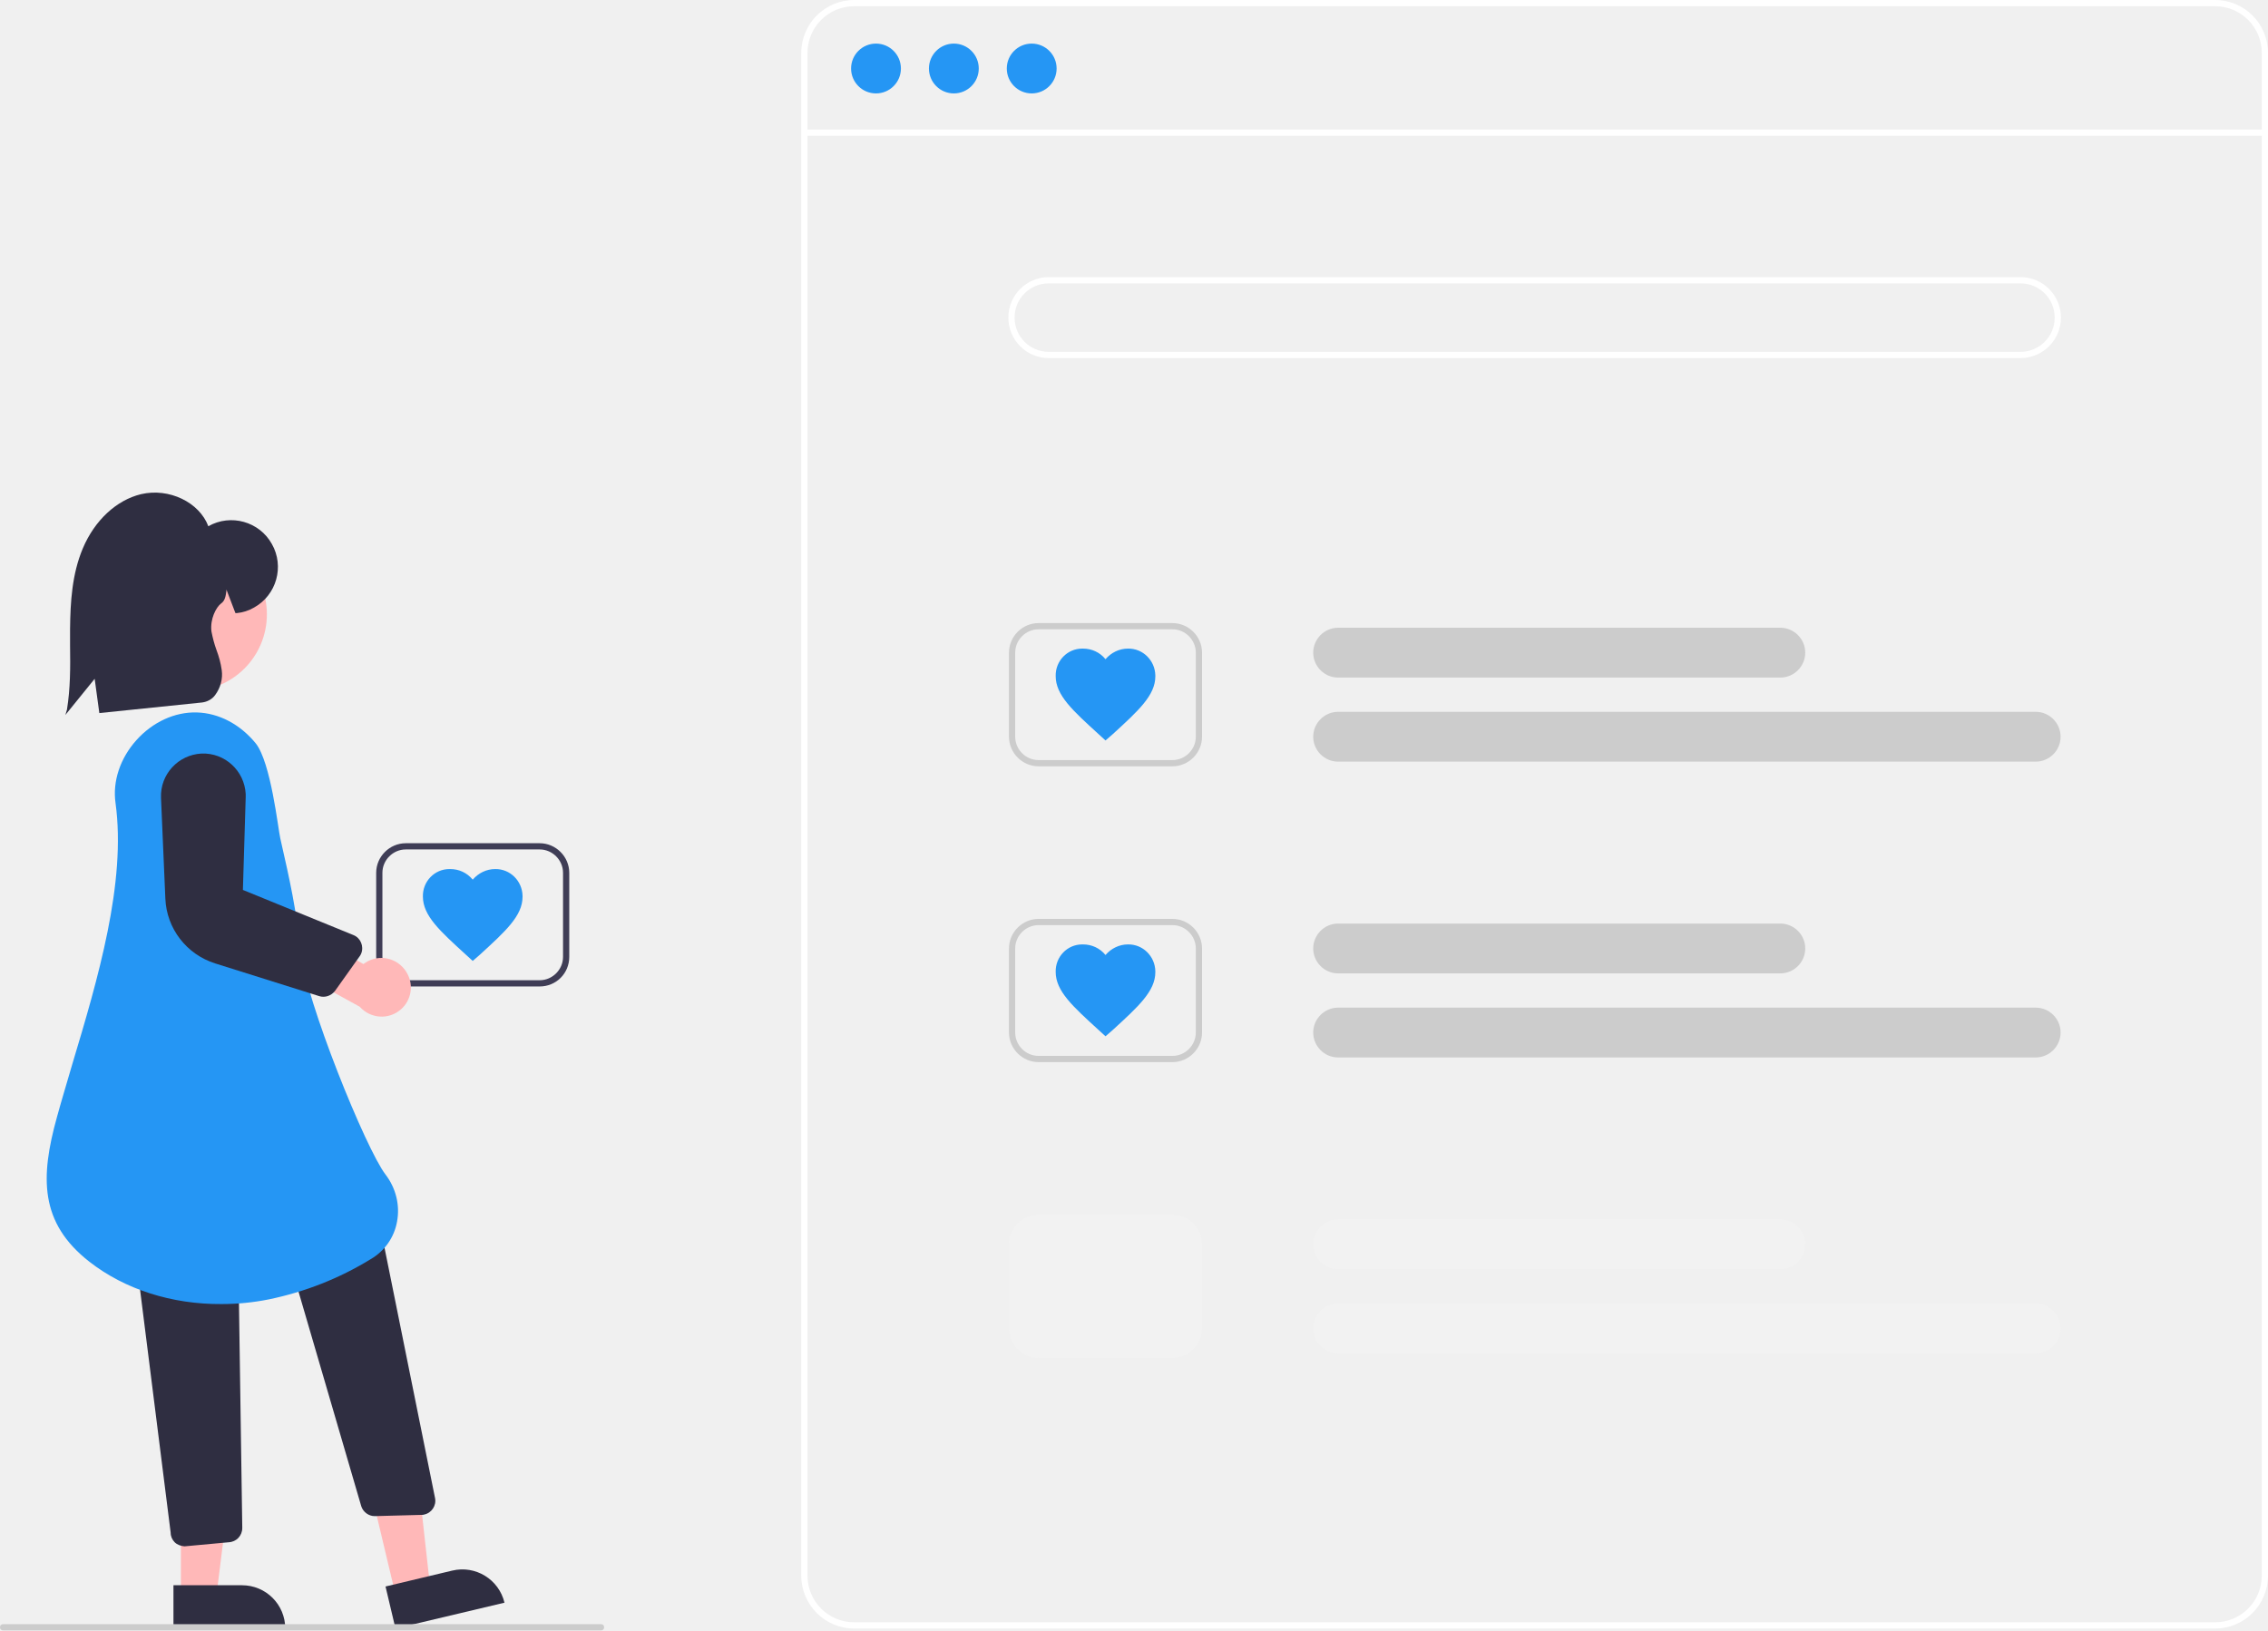
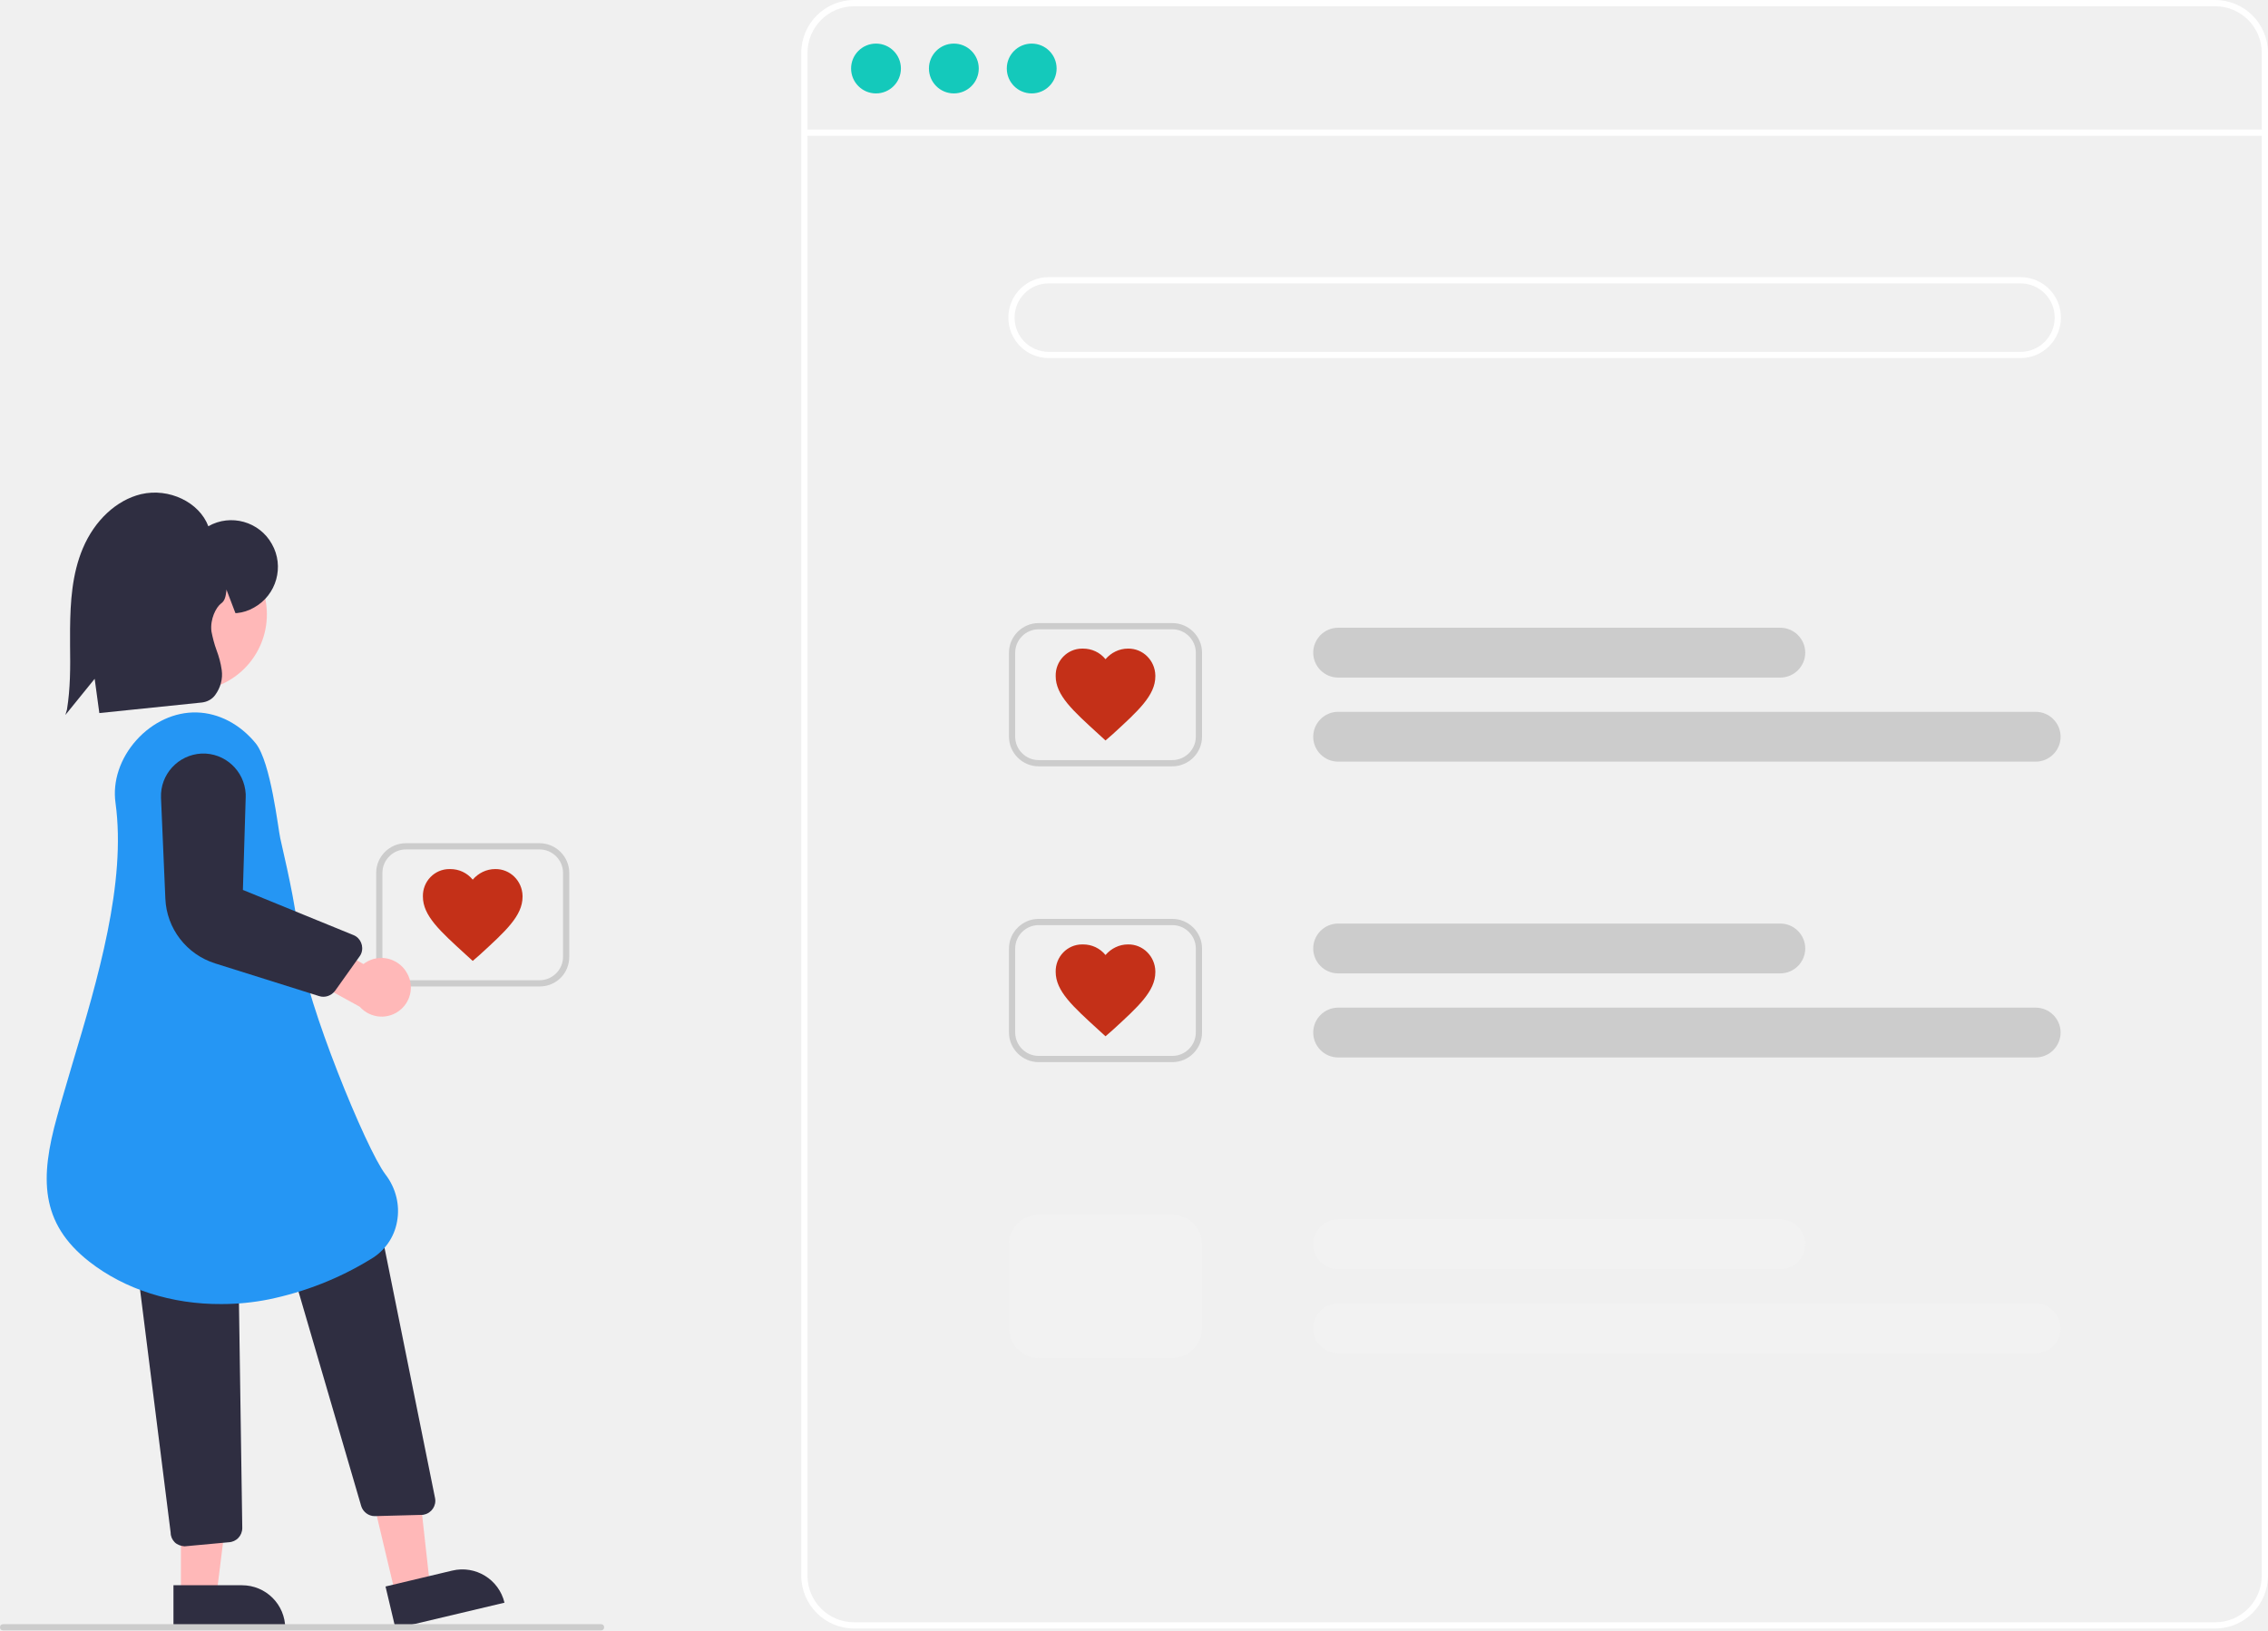
<svg xmlns="http://www.w3.org/2000/svg" version="1.1" id="Layer_1" x="0px" y="0px" viewBox="0 0 728.3 523.6" style="enable-background:new 0 0 728.3 523.6;" xml:space="preserve">
  <style type="text/css">
	.st0{fill:#FFFFFF;}
- 	.st1{fill:#2596F4;}
+ 	.st1{fill:#14C9BB;}
	.st2{fill:#CCCCCC;}
	.st3{fill:#F2F2F2;}
- 	.st4{fill:#3F3D56;}
+ 	.st4{fill:#C43018;}
	.st5{fill:#FFB8B8;}
	.st6{fill:#2F2E41;}
+ 	.st7{fill:#2596F4;}
</style>
  <path class="st0" d="M711.3,523h-437c-9.4,0-17-7.6-17-17V17c0-9.4,7.6-17,17-17h437c9.4,0,17,7.6,17,17v489  C728.3,515.4,720.7,523,711.3,523z M274.3,2c-8.3,0-15,6.7-15,15v489c0,8.3,6.7,15,15,15h437c8.3,0,15-6.7,15-15V17  c0-8.3-6.7-15-15-15H274.3z" />
  <rect x="258.3" y="41.6" class="st0" width="469" height="2" />
  <circle class="st1" cx="281.3" cy="22" r="8" />
  <circle class="st1" cx="306.3" cy="22" r="8" />
  <circle class="st1" cx="331.3" cy="22" r="8" />
  <path class="st0" d="M648.8,115h-312c-7.2,0-13-5.8-13-13s5.8-13,13-13h312c7.2,0,13,5.8,13,13S656,115,648.8,115z M336.8,91  c-6.1,0-11,4.9-11,11s4.9,11,11,11h312c6.1,0,11-4.9,11-11s-4.9-11-11-11H336.8z" />
  <path class="st2" d="M571.7,217.6h-142c-4.4,0-8-3.6-8-8s3.6-8,8-8h142c4.4,0,8,3.6,8,8S576.1,217.6,571.7,217.6z" />
  <path class="st2" d="M653.7,244.6h-224c-4.4,0-8-3.6-8-8s3.6-8,8-8h224c4.4,0,8,3.6,8,8S658.1,244.6,653.7,244.6z" />
  <path class="st2" d="M376.5,246.1h-43c-5.2,0-9.5-4.3-9.5-9.5v-27c0-5.2,4.3-9.5,9.5-9.5h43c5.2,0,9.5,4.3,9.5,9.5v27  C386,241.8,381.7,246.1,376.5,246.1z M333.5,202.1c-4.1,0-7.5,3.4-7.5,7.5v27c0,4.1,3.4,7.5,7.5,7.5h43c4.1,0,7.5-3.4,7.5-7.5v-27  c0-4.1-3.4-7.5-7.5-7.5H333.5z" />
  <path class="st2" d="M571.7,312.6h-142c-4.4,0-8-3.6-8-8s3.6-8,8-8h142c4.4,0,8,3.6,8,8S576.1,312.6,571.7,312.6z" />
  <path class="st2" d="M653.7,339.6h-224c-4.4,0-8-3.6-8-8s3.6-8,8-8h224c4.4,0,8,3.6,8,8S658.1,339.6,653.7,339.6z" />
  <path class="st2" d="M376.5,341.1h-43c-5.2,0-9.5-4.3-9.5-9.5v-27c0-5.2,4.3-9.5,9.5-9.5h43c5.2,0,9.5,4.3,9.5,9.5v27  C386,336.8,381.7,341.1,376.5,341.1z M333.5,297.1c-4.1,0-7.5,3.4-7.5,7.5v27c0,4.1,3.4,7.5,7.5,7.5h43c4.1,0,7.5-3.4,7.5-7.5v-27  c0-4.1-3.4-7.5-7.5-7.5H333.5z" />
  <path class="st3" d="M571.7,407.6h-142c-4.4,0-8-3.6-8-8s3.6-8,8-8h142c4.4,0,8,3.6,8,8S576.1,407.6,571.7,407.6z" />
  <path class="st3" d="M653.7,434.6h-224c-4.4,0-8-3.6-8-8s3.6-8,8-8h224c4.4,0,8,3.6,8,8S658.1,434.6,653.7,434.6z" />
  <path class="st3" d="M376.5,436.1h-43c-5.2,0-9.5-4.3-9.5-9.5v-27c0-5.2,4.3-9.5,9.5-9.5h43c5.2,0,9.5,4.3,9.5,9.5v27  C386,431.8,381.7,436.1,376.5,436.1z" />
-   <path class="st1" d="M355,237.8l-2.3-2.1c-8.2-7.5-13.7-12.4-13.7-18.6c-0.1-4.8,3.7-8.8,8.5-8.8c0.1,0,0.2,0,0.3,0  c2.8,0,5.4,1.2,7.2,3.4c1.8-2.1,4.4-3.4,7.2-3.4c4.8-0.1,8.7,3.8,8.8,8.6c0,0.1,0,0.2,0,0.3c0,6.1-5.4,11-13.7,18.6L355,237.8z" />
-   <path class="st1" d="M355,332.8l-2.3-2.1c-8.2-7.5-13.7-12.4-13.7-18.6c-0.1-4.8,3.7-8.8,8.5-8.8c0.1,0,0.2,0,0.3,0  c2.8,0,5.4,1.2,7.2,3.4c1.8-2.1,4.4-3.4,7.2-3.4c4.8-0.1,8.7,3.8,8.8,8.6c0,0.1,0,0.2,0,0.3c0,6.1-5.4,11-13.7,18.6L355,332.8z" />
-   <path class="st4" d="M173.3,316.8h-43c-5.2,0-9.5-4.3-9.5-9.5v-27c0-5.2,4.3-9.5,9.5-9.5h43c5.2,0,9.5,4.3,9.5,9.5v27  C182.8,312.6,178.6,316.8,173.3,316.8z M130.3,272.8c-4.1,0-7.5,3.4-7.5,7.5v27c0,4.1,3.4,7.5,7.5,7.5h43c4.1,0,7.5-3.4,7.5-7.5v-27  c0-4.1-3.4-7.5-7.5-7.5H130.3z" />
-   <path class="st1" d="M151.8,308.6l-2.3-2.1c-8.2-7.5-13.7-12.4-13.7-18.6c-0.1-4.8,3.7-8.8,8.5-8.8c0.1,0,0.2,0,0.3,0  c2.8,0,5.4,1.2,7.2,3.4c1.8-2.1,4.4-3.4,7.2-3.4c4.8-0.1,8.7,3.8,8.8,8.6c0,0.1,0,0.2,0,0.3c0,6.1-5.4,11-13.7,18.6L151.8,308.6z" />
+   <path class="st4" d="M355,237.8l-2.3-2.1c-8.2-7.5-13.7-12.4-13.7-18.6c-0.1-4.8,3.7-8.8,8.5-8.8c0.1,0,0.2,0,0.3,0  c2.8,0,5.4,1.2,7.2,3.4c1.8-2.1,4.4-3.4,7.2-3.4c4.8-0.1,8.7,3.8,8.8,8.6c0,0.1,0,0.2,0,0.3c0,6.1-5.4,11-13.7,18.6L355,237.8z" />
+   <path class="st4" d="M355,332.8l-2.3-2.1c-8.2-7.5-13.7-12.4-13.7-18.6c-0.1-4.8,3.7-8.8,8.5-8.8c0.1,0,0.2,0,0.3,0  c2.8,0,5.4,1.2,7.2,3.4c1.8-2.1,4.4-3.4,7.2-3.4c4.8-0.1,8.7,3.8,8.8,8.6c0,0.1,0,0.2,0,0.3c0,6.1-5.4,11-13.7,18.6L355,332.8z" />
+   <path class="st2" d="M173.3,316.8h-43c-5.2,0-9.5-4.3-9.5-9.5v-27c0-5.2,4.3-9.5,9.5-9.5h43c5.2,0,9.5,4.3,9.5,9.5v27  C182.8,312.6,178.6,316.8,173.3,316.8z M130.3,272.8c-4.1,0-7.5,3.4-7.5,7.5v27c0,4.1,3.4,7.5,7.5,7.5h43c4.1,0,7.5-3.4,7.5-7.5v-27  c0-4.1-3.4-7.5-7.5-7.5H130.3z" />
+   <path class="st4" d="M151.8,308.6l-2.3-2.1c-8.2-7.5-13.7-12.4-13.7-18.6c-0.1-4.8,3.7-8.8,8.5-8.8c0.1,0,0.2,0,0.3,0  c2.8,0,5.4,1.2,7.2,3.4c1.8-2.1,4.4-3.4,7.2-3.4c4.8-0.1,8.7,3.8,8.8,8.6c0,0.1,0,0.2,0,0.3c0,6.1-5.4,11-13.7,18.6L151.8,308.6z" />
  <polygon class="st5" points="127,512.1 138.1,509.5 133.2,465.3 116.8,469.2 " />
  <path class="st6" d="M162,514.7l-35,8.3l0,0l-3.2-13.5l0,0l21.4-5.1C152.7,502.6,160.2,507.2,162,514.7L162,514.7L162,514.7  L162,514.7z" />
-   <path class="st6" d="M116,483.7l-24.2-82.8l30.2-7.5l17.7,87.7c0.5,2.4-1.1,4.8-3.5,5.3c-0.2,0.1-0.5,0.1-0.8,0.1l-15,0.4  c0,0-0.1,0-0.1,0C118.4,486.9,116.6,485.6,116,483.7z" />
+   <path class="st6" d="M116,483.7l-24.2-82.8l30.2-7.5l17.7,87.7c0.5,2.4-1.1,4.8-3.5,5.3c-0.2,0.1-0.5,0.1-0.8,0.1l-15,0.4h-0.1  C118.4,486.9,116.6,485.6,116,483.7z" />
  <polygon class="st5" points="58.1,512.4 69.5,512.4 75,468.3 58.1,468.3 " />
-   <path class="st6" d="M91.6,523l-35.9,0l0,0l0-13.9l0,0l22,0C85.4,509.1,91.6,515.3,91.6,523L91.6,523L91.6,523L91.6,523z" />
-   <path class="st6" d="M56.1,495.3c-0.8-0.8-1.3-1.9-1.3-3.1l-10.4-82.6c0-2.5,2-4.5,4.5-4.5l23.2-0.2h0c2.5,0,4.5,2,4.5,4.4l1.2,81.4  c0,2.5-1.9,4.5-4.4,4.6l-14.1,1.3c0,0,0,0-0.1,0C58.1,496.5,56.9,496.1,56.1,495.3z" />
+   <path class="st6" d="M91.6,523H55.7l0,0v-13.9l0,0h22C85.4,509.1,91.6,515.3,91.6,523L91.6,523L91.6,523L91.6,523z" />
+   <path class="st6" d="M56.1,495.3c-0.8-0.8-1.3-1.9-1.3-3.1l-10.4-82.6c0-2.5,2-4.5,4.5-4.5l23.2-0.2l0,0c2.5,0,4.5,2,4.5,4.4  l1.2,81.4c0,2.5-1.9,4.5-4.4,4.6l-14.1,1.3c0,0,0,0-0.1,0C58.1,496.5,56.9,496.1,56.1,495.3z" />
  <circle class="st5" cx="61.1" cy="197.3" r="24.6" />
-   <path class="st1" d="M28.7,405.2c-16-12.5-15.8-27.1-10.4-46.5c1.5-5.5,3.2-11,4.9-16.9c8.2-27.3,17.4-58.3,13.9-83.9l0.5-0.1  l-0.5,0.1c-1-7,1.5-14.4,6.7-20.2c5.2-5.8,12.3-9.1,19.4-8.9c7.1,0.2,13.9,3.8,18.9,9.9c4.9,6.1,7.2,27.5,7.9,30.5  c3.2,14.1,5.1,22.6,6.5,36.1c1.6,16,21.1,63.9,27.3,71.9c3.3,4.3,4.7,9.8,3.7,15.1c-0.9,5.1-4,9.5-8.5,12.1  c-10.1,6.2-21.1,10.5-32.7,12.9c-5,1-10.1,1.5-15.2,1.5C55.2,418.9,40.1,414.1,28.7,405.2z" />
+   <path class="st7" d="M28.7,405.2c-16-12.5-15.8-27.1-10.4-46.5c1.5-5.5,3.2-11,4.9-16.9c8.2-27.3,17.4-58.3,13.9-83.9l0.5-0.1  l-0.5,0.1c-1-7,1.5-14.4,6.7-20.2s12.3-9.1,19.4-8.9c7.1,0.2,13.9,3.8,18.9,9.9c4.9,6.1,7.2,27.5,7.9,30.5  c3.2,14.1,5.1,22.6,6.5,36.1c1.6,16,21.1,63.9,27.3,71.9c3.3,4.3,4.7,9.8,3.7,15.1c-0.9,5.1-4,9.5-8.5,12.1  c-10.1,6.2-21.1,10.5-32.7,12.9c-5,1-10.1,1.5-15.2,1.5C55.2,418.9,40.1,414.1,28.7,405.2z" />
  <path class="st5" d="M130.8,312.7c-2.4-4.6-8.1-6.4-12.7-4c-0.5,0.3-1,0.6-1.4,0.9L98.2,299l-9.2,9.7l26.5,14.6  c3.5,3.9,9.4,4.3,13.3,0.8C132,321.3,132.9,316.5,130.8,312.7L130.8,312.7z" />
-   <path class="st6" d="M102.5,319.9l-33.4-10.5c-9.2-2.9-15.6-11.2-16-20.8l-1.4-32.4c-0.3-7.5,5.5-13.8,13-14.2  c7.5-0.3,13.8,5.5,14.2,13c0,0.3,0,0.7,0,1l-0.9,29.8l35.5,14.5c2.3,0.9,3.4,3.6,2.5,5.9c-0.1,0.3-0.3,0.6-0.5,0.9l-7.9,11.1  C106.4,319.8,104.3,320.5,102.5,319.9L102.5,319.9z" />
-   <path class="st6" d="M21.5,227.9c1.1-6.7,1.1-13.7,1-20.5c0-1.8,0-3.7,0-5.5c0.1-8.5,0.6-17.5,4.1-25.8c3.8-9,10.8-15.5,18.7-17.4  c9-2.1,18.7,2.6,21.6,10.3c7.2-4.1,16.4-1.5,20.4,5.7c4.1,7.2,1.5,16.4-5.7,20.4c-1.7,1-3.6,1.6-5.6,1.8l-0.4,0l-2.9-7.6  c0,0.1,0,0.3,0,0.4c-0.2,1.6-0.4,3.2-1.7,4.1l0,0c-1.6,1.2-3.6,5-3.1,9c0.4,2,0.9,4,1.6,5.9c0.8,2.1,1.4,4.3,1.7,6.5  c0.4,2.8-0.4,5.7-2.1,8c-1,1.4-2.6,2.2-4.2,2.4l-33,3.4l-1.5-11l-9.4,11.6L21.5,227.9z" />
+   <path class="st6" d="M102.5,319.9l-33.4-10.5c-9.2-2.9-15.6-11.2-16-20.8l-1.4-32.4c-0.3-7.5,5.5-13.8,13-14.2  c7.5-0.3,13.8,5.5,14.2,13c0,0.3,0,0.7,0,1L78,285.8l35.5,14.5c2.3,0.9,3.4,3.6,2.5,5.9c-0.1,0.3-0.3,0.6-0.5,0.9l-7.9,11.1  C106.4,319.8,104.3,320.5,102.5,319.9L102.5,319.9z" />
+   <path class="st6" d="M21.5,227.9c1.1-6.7,1.1-13.7,1-20.5c0-1.8,0-3.7,0-5.5c0.1-8.5,0.6-17.5,4.1-25.8c3.8-9,10.8-15.5,18.7-17.4  c9-2.1,18.7,2.6,21.6,10.3c7.2-4.1,16.4-1.5,20.4,5.7c4.1,7.2,1.5,16.4-5.7,20.4c-1.7,1-3.6,1.6-5.6,1.8h-0.4l-2.9-7.6  c0,0.1,0,0.3,0,0.4c-0.2,1.6-0.4,3.2-1.7,4.1l0,0c-1.6,1.2-3.6,5-3.1,9c0.4,2,0.9,4,1.6,5.9c0.8,2.1,1.4,4.3,1.7,6.5  c0.4,2.8-0.4,5.7-2.1,8c-1,1.4-2.6,2.2-4.2,2.4l-33,3.4l-1.5-11L21,229.6L21.5,227.9z" />
  <path class="st2" d="M193,523.6H1c-0.6,0-1-0.4-1-1s0.4-1,1-1h192c0.6,0,1,0.4,1,1S193.6,523.6,193,523.6z" />
</svg>
